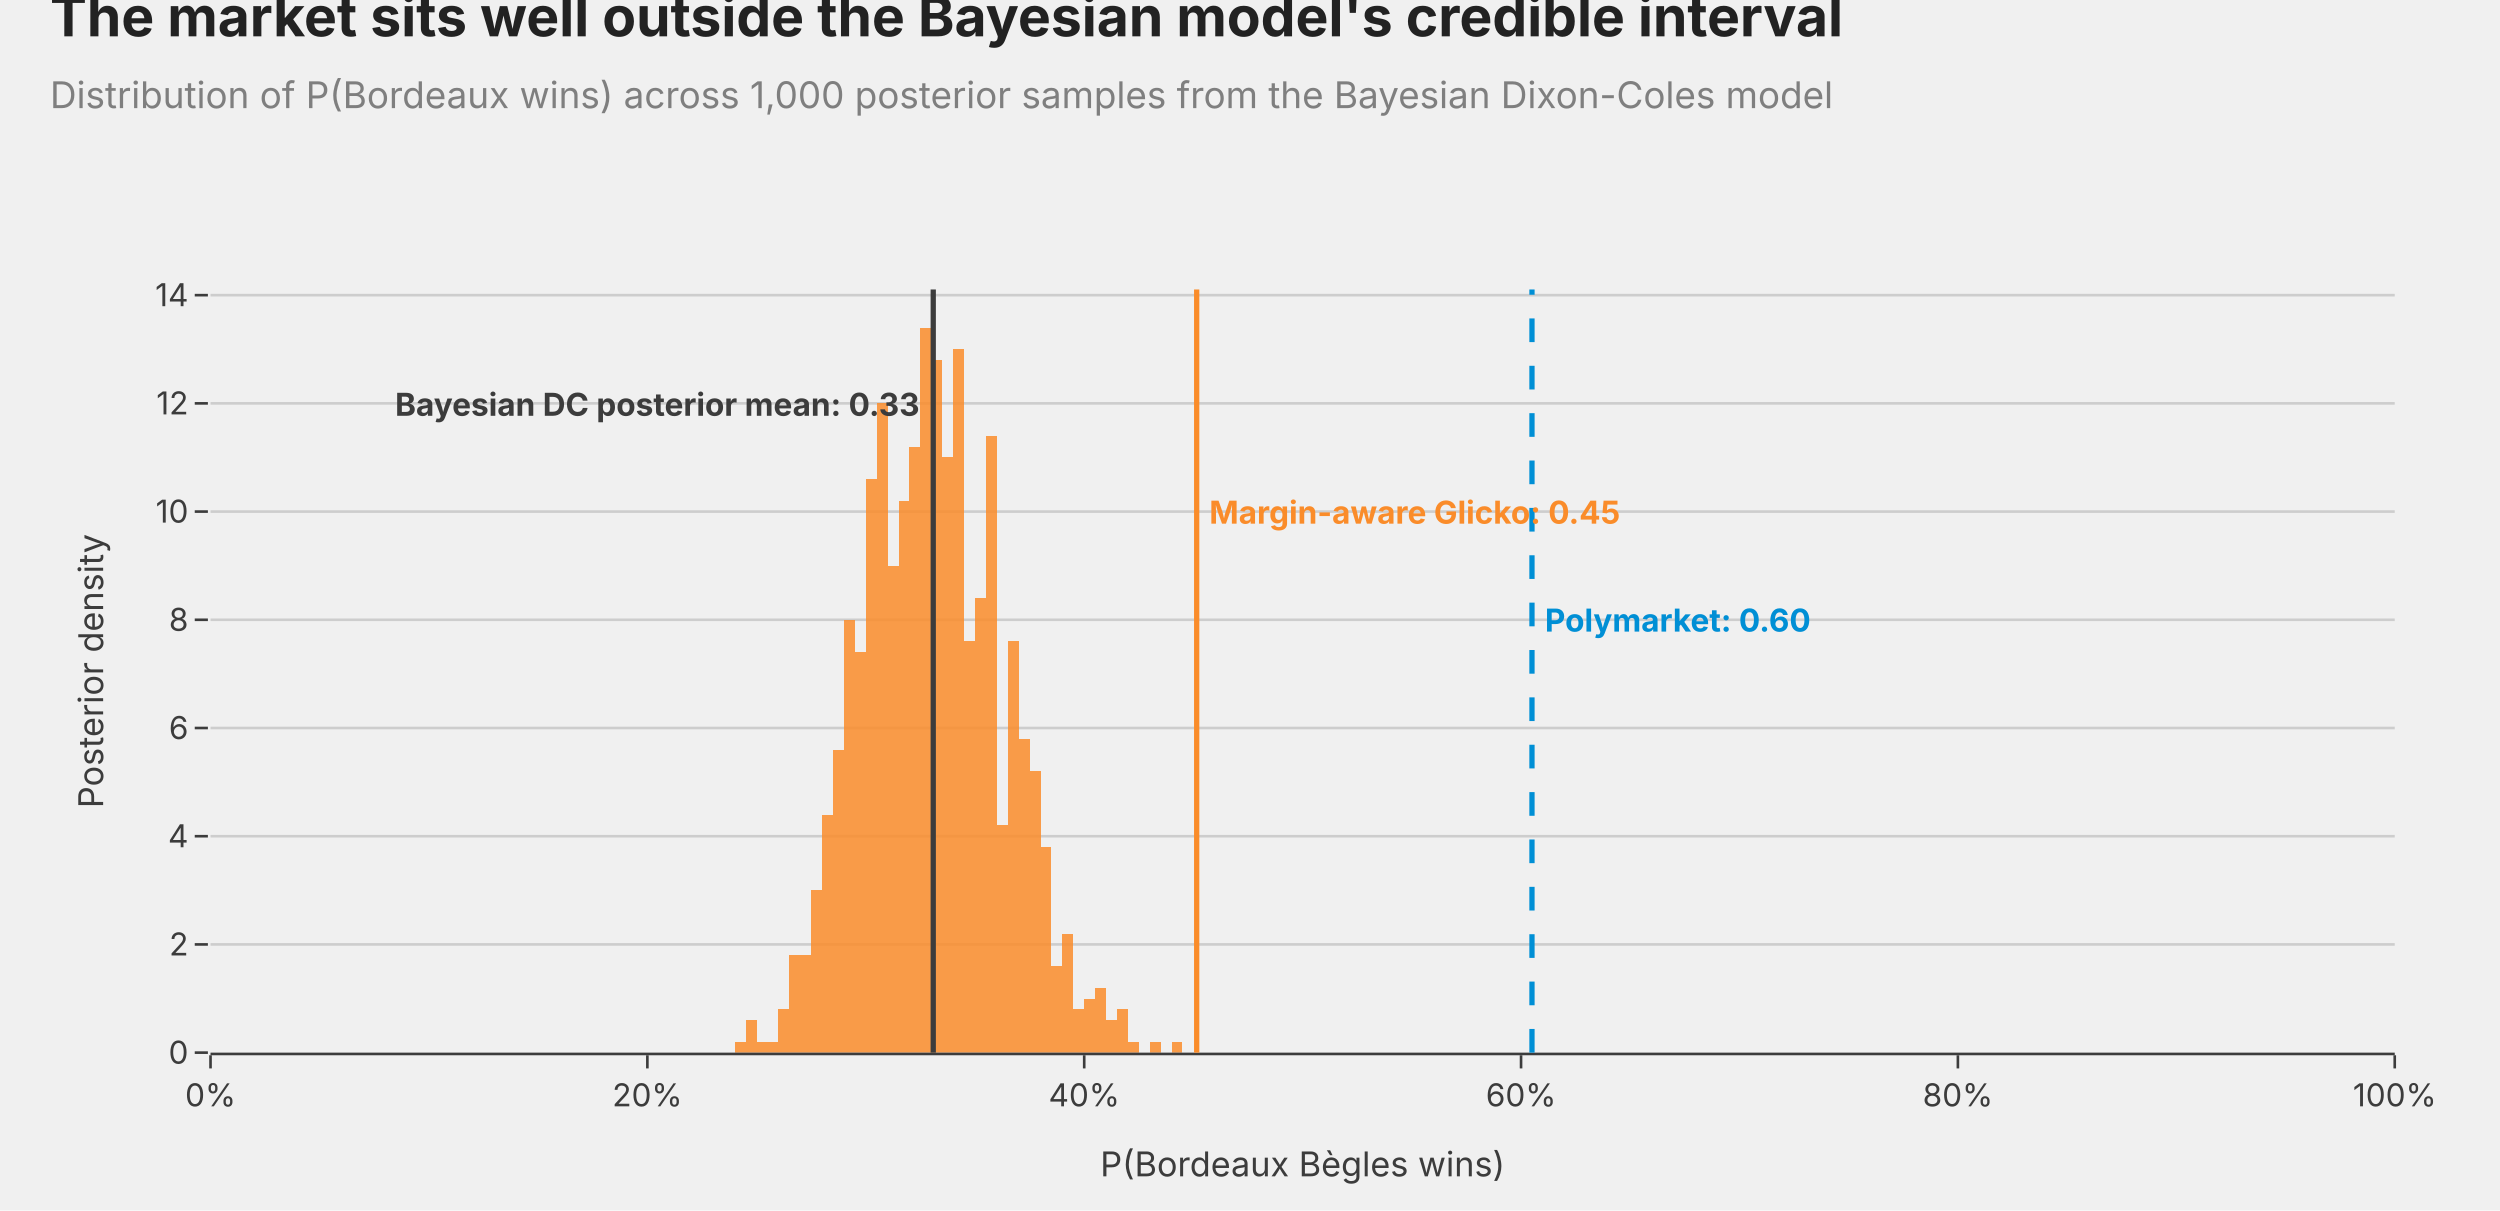
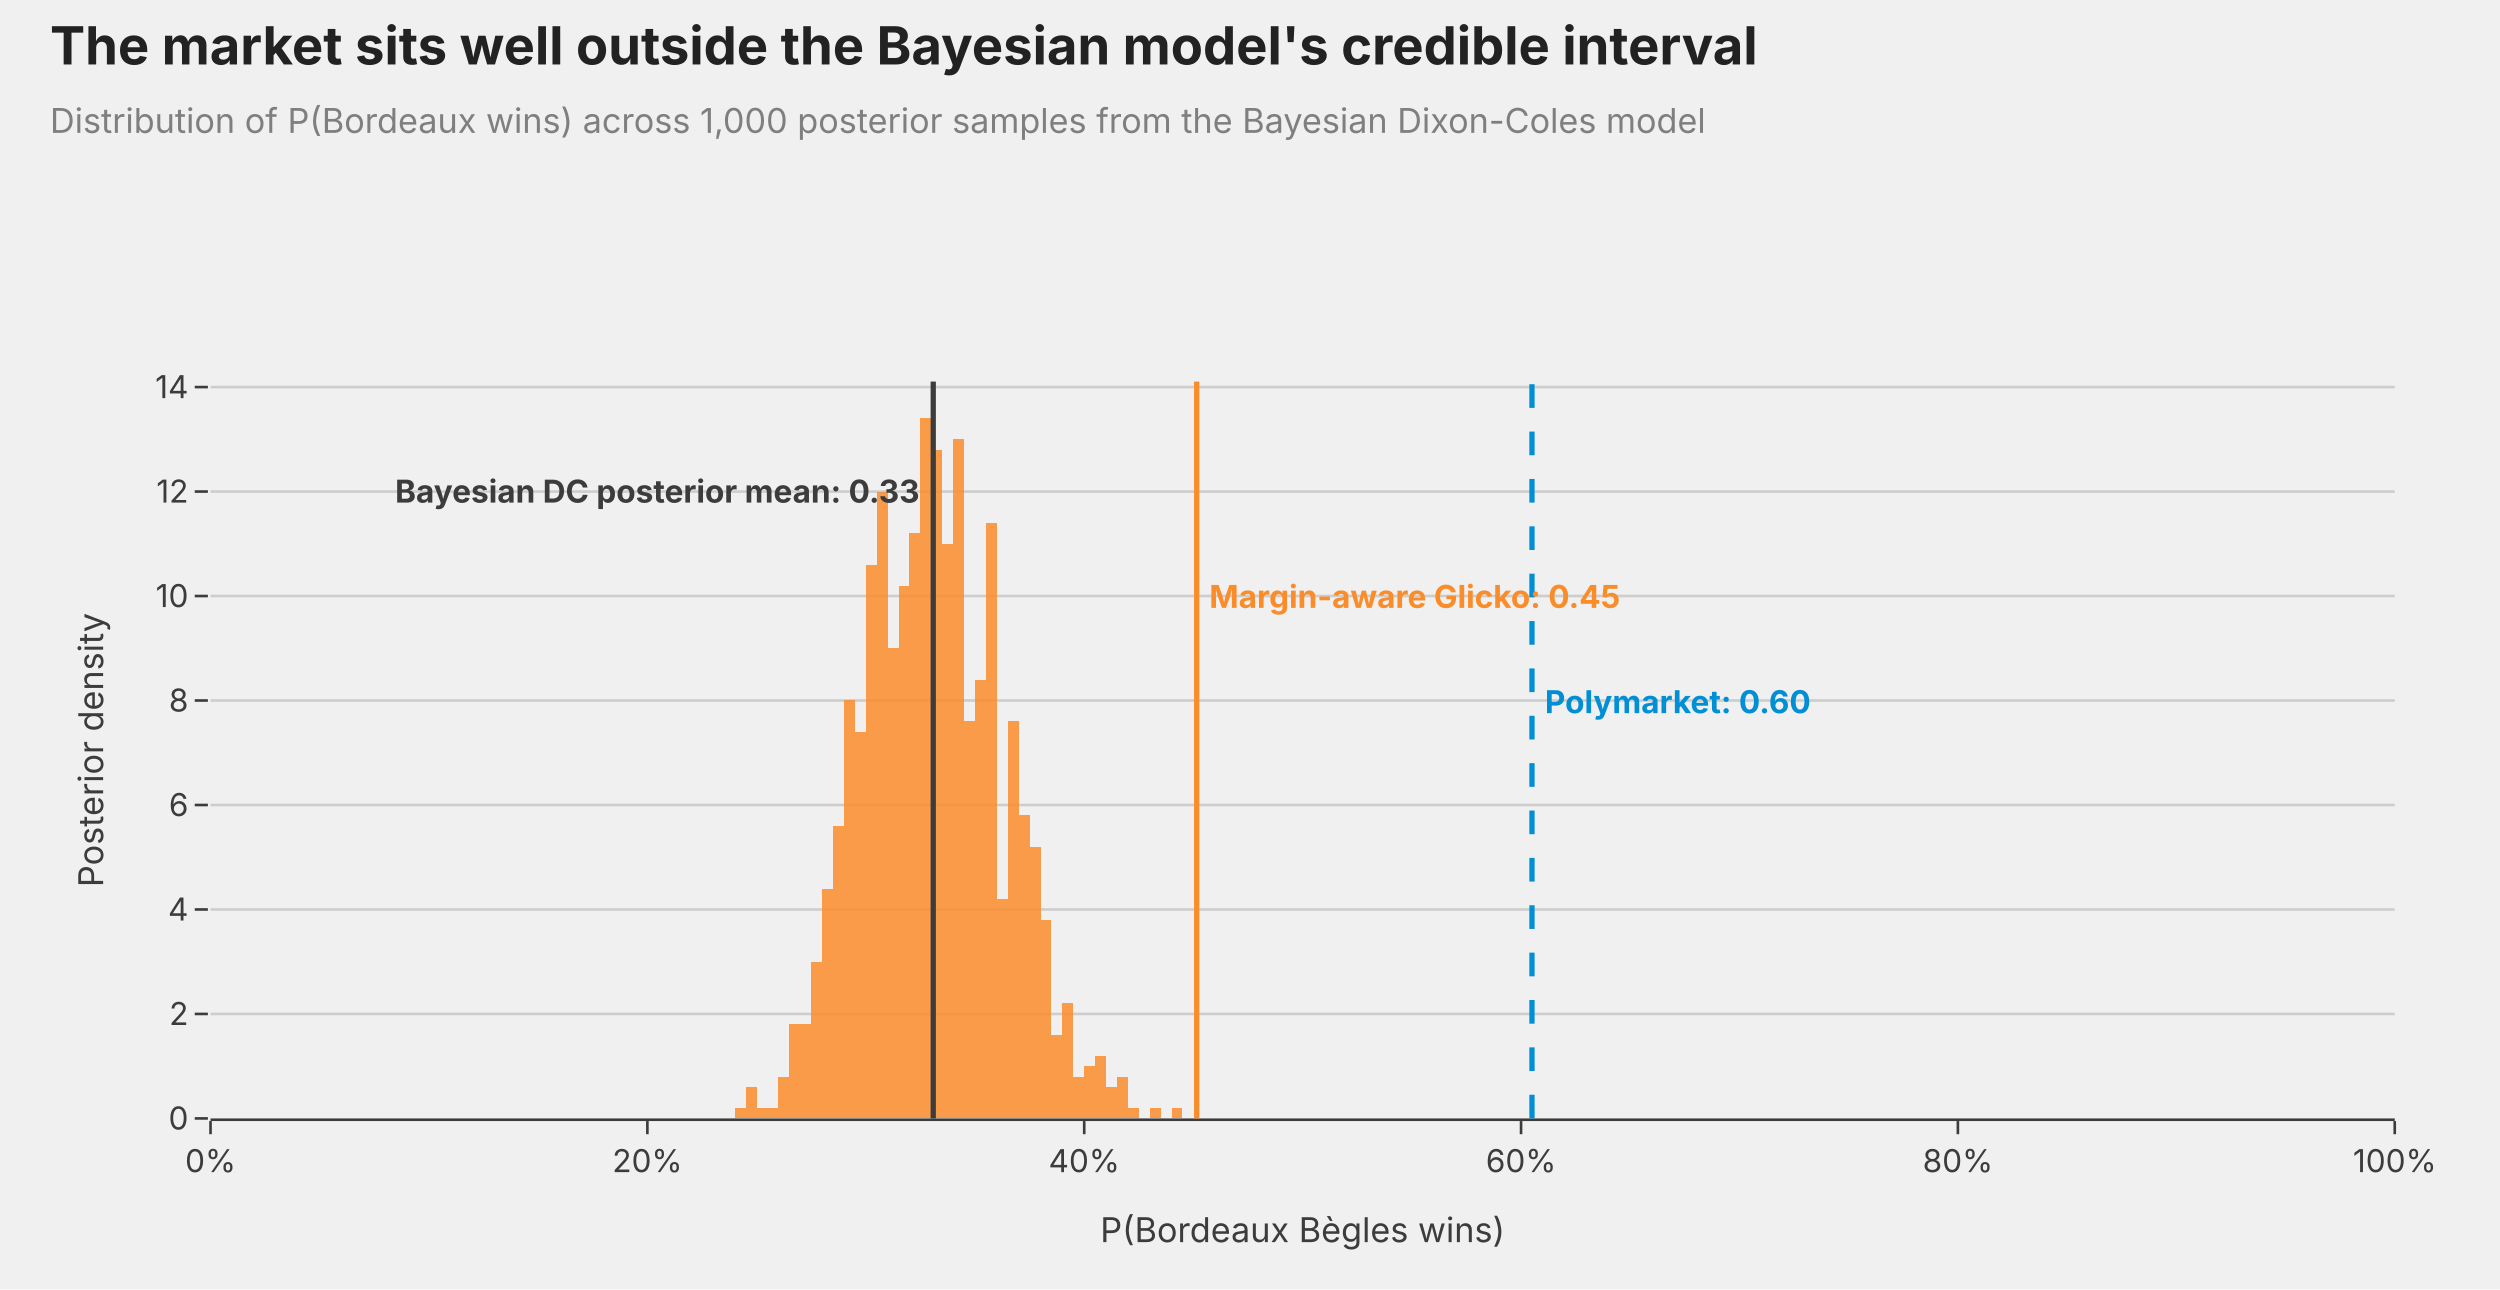
- <svg xmlns="http://www.w3.org/2000/svg" class="main-svg" width="950" height="460" style="" viewBox="0 0 950 460">
-   <rect x="0" y="0" width="950" height="460" style="fill: rgb(240, 240, 240); fill-opacity: 1;" />
-   <defs id="defs-f91f24">
+ <svg xmlns="http://www.w3.org/2000/svg" class="main-svg" width="950" height="490" style="" viewBox="0 0 950 490">
+   <rect x="0" y="0" width="950" height="490" style="fill: rgb(240, 240, 240); fill-opacity: 1;" />
+   <defs id="defs-956c49">
    <g class="clips">
-       <clipPath id="clipf91f24xyplot" class="plotclip">
-         <rect width="830" height="290" />
+       <clipPath id="clip956c49xyplot" class="plotclip">
+         <rect width="830" height="280" />
      </clipPath>
-       <clipPath class="axesclip" id="clipf91f24x">
-         <rect x="80" y="0" width="830" height="460" />
+       <clipPath class="axesclip" id="clip956c49x">
+         <rect x="80" y="0" width="830" height="490" />
      </clipPath>
-       <clipPath class="axesclip" id="clipf91f24y">
-         <rect x="0" y="110" width="950" height="290" />
+       <clipPath class="axesclip" id="clip956c49y">
+         <rect x="0" y="145" width="950" height="280" />
      </clipPath>
-       <clipPath class="axesclip" id="clipf91f24xy">
-         <rect x="80" y="110" width="830" height="290" />
+       <clipPath class="axesclip" id="clip956c49xy">
+         <rect x="80" y="145" width="830" height="280" />
      </clipPath>
    </g>
    <g class="gradients" />
    <g class="patterns" />
  </defs>
  <g class="bglayer" />
  <g class="layer-below">
    <g class="imagelayer" />
    <g class="shapelayer" />
  </g>
  <g class="cartesianlayer">
    <g class="subplot xy">
      <g class="layer-subplot">
        <g class="shapelayer" />
        <g class="imagelayer" />
      </g>
      <g class="minor-gridlayer">
        <g class="x" />
        <g class="y" />
      </g>
      <g class="gridlayer">
        <g class="x" />
        <g class="y">
-           <path class="ygrid crisp" transform="translate(0,358.88)" d="M80,0h830" style="stroke: rgb(205, 205, 205); stroke-opacity: 1; stroke-width: 1px;" />
-           <path class="ygrid crisp" transform="translate(0,317.76)" d="M80,0h830" style="stroke: rgb(205, 205, 205); stroke-opacity: 1; stroke-width: 1px;" />
-           <path class="ygrid crisp" transform="translate(0,276.64)" d="M80,0h830" style="stroke: rgb(205, 205, 205); stroke-opacity: 1; stroke-width: 1px;" />
-           <path class="ygrid crisp" transform="translate(0,235.52)" d="M80,0h830" style="stroke: rgb(205, 205, 205); stroke-opacity: 1; stroke-width: 1px;" />
-           <path class="ygrid crisp" transform="translate(0,194.4)" d="M80,0h830" style="stroke: rgb(205, 205, 205); stroke-opacity: 1; stroke-width: 1px;" />
-           <path class="ygrid crisp" transform="translate(0,153.28)" d="M80,0h830" style="stroke: rgb(205, 205, 205); stroke-opacity: 1; stroke-width: 1px;" />
-           <path class="ygrid crisp" transform="translate(0,112.16)" d="M80,0h830" style="stroke: rgb(205, 205, 205); stroke-opacity: 1; stroke-width: 1px;" />
+           <path class="ygrid crisp" transform="translate(0,385.3)" d="M80,0h830" style="stroke: rgb(205, 205, 205); stroke-opacity: 1; stroke-width: 1px;" />
+           <path class="ygrid crisp" transform="translate(0,345.6)" d="M80,0h830" style="stroke: rgb(205, 205, 205); stroke-opacity: 1; stroke-width: 1px;" />
+           <path class="ygrid crisp" transform="translate(0,305.9)" d="M80,0h830" style="stroke: rgb(205, 205, 205); stroke-opacity: 1; stroke-width: 1px;" />
+           <path class="ygrid crisp" transform="translate(0,266.19)" d="M80,0h830" style="stroke: rgb(205, 205, 205); stroke-opacity: 1; stroke-width: 1px;" />
+           <path class="ygrid crisp" transform="translate(0,226.49)" d="M80,0h830" style="stroke: rgb(205, 205, 205); stroke-opacity: 1; stroke-width: 1px;" />
+           <path class="ygrid crisp" transform="translate(0,186.79)" d="M80,0h830" style="stroke: rgb(205, 205, 205); stroke-opacity: 1; stroke-width: 1px;" />
+           <path class="ygrid crisp" transform="translate(0,147.09)" d="M80,0h830" style="stroke: rgb(205, 205, 205); stroke-opacity: 1; stroke-width: 1px;" />
        </g>
      </g>
      <g class="zerolinelayer" />
      <g class="layer-between">
        <g class="shapelayer" />
        <g class="imagelayer" />
      </g>
      <path class="xlines-below" />
      <path class="ylines-below" />
      <g class="overlines-below" />
      <g class="xaxislayer-below" />
      <g class="yaxislayer-below" />
      <g class="overaxes-below" />
      <g class="overplot">
-         <g class="xy" transform="translate(80,110)" clip-path="url(#clipf91f24xyplot)">
+         <g class="xy" transform="translate(80,145)" clip-path="url(#clip956c49xyplot)">
          <g class="barlayer mlayer">
            <g class="trace bars" shape-rendering="crispEdges" style="opacity: 0.85;">
              <g class="points">
                <g class="point">
-                   <path d="M199.2,290V285.89H203.35V290Z" style="vector-effect: none; opacity: 1; stroke-width: 0px; fill: rgb(250, 140, 42); fill-opacity: 1;" />
-                 </g>
-                 <g class="point">
-                   <path d="M203.35,290V277.66H207.5V290Z" style="vector-effect: none; opacity: 1; stroke-width: 0px; fill: rgb(250, 140, 42); fill-opacity: 1;" />
-                 </g>
-                 <g class="point">
-                   <path d="M207.5,290V285.89H211.65V290Z" style="vector-effect: none; opacity: 1; stroke-width: 0px; fill: rgb(250, 140, 42); fill-opacity: 1;" />
-                 </g>
-                 <g class="point">
-                   <path d="M211.65,290V285.89H215.8V290Z" style="vector-effect: none; opacity: 1; stroke-width: 0px; fill: rgb(250, 140, 42); fill-opacity: 1;" />
-                 </g>
-                 <g class="point">
-                   <path d="M215.8,290V273.55H219.95V290Z" style="vector-effect: none; opacity: 1; stroke-width: 0px; fill: rgb(250, 140, 42); fill-opacity: 1;" />
-                 </g>
-                 <g class="point">
-                   <path d="M219.95,290V252.99H224.1V290Z" style="vector-effect: none; opacity: 1; stroke-width: 0px; fill: rgb(250, 140, 42); fill-opacity: 1;" />
-                 </g>
-                 <g class="point">
-                   <path d="M224.1,290V252.99H228.25V290Z" style="vector-effect: none; opacity: 1; stroke-width: 0px; fill: rgb(250, 140, 42); fill-opacity: 1;" />
-                 </g>
-                 <g class="point">
-                   <path d="M228.25,290V228.32H232.4V290Z" style="vector-effect: none; opacity: 1; stroke-width: 0px; fill: rgb(250, 140, 42); fill-opacity: 1;" />
-                 </g>
-                 <g class="point">
-                   <path d="M232.4,290V199.54H236.55V290Z" style="vector-effect: none; opacity: 1; stroke-width: 0px; fill: rgb(250, 140, 42); fill-opacity: 1;" />
-                 </g>
-                 <g class="point">
-                   <path d="M236.55,290V174.87H240.7V290Z" style="vector-effect: none; opacity: 1; stroke-width: 0px; fill: rgb(250, 140, 42); fill-opacity: 1;" />
-                 </g>
-                 <g class="point">
-                   <path d="M240.7,290V125.52H244.85V290Z" style="vector-effect: none; opacity: 1; stroke-width: 0px; fill: rgb(250, 140, 42); fill-opacity: 1;" />
-                 </g>
-                 <g class="point">
-                   <path d="M244.85,290V137.86H249V290Z" style="vector-effect: none; opacity: 1; stroke-width: 0px; fill: rgb(250, 140, 42); fill-opacity: 1;" />
-                 </g>
-                 <g class="point">
-                   <path d="M249,290V72.07H253.15V290Z" style="vector-effect: none; opacity: 1; stroke-width: 0px; fill: rgb(250, 140, 42); fill-opacity: 1;" />
-                 </g>
-                 <g class="point">
-                   <path d="M253.15,290V43.28H257.3V290Z" style="vector-effect: none; opacity: 1; stroke-width: 0px; fill: rgb(250, 140, 42); fill-opacity: 1;" />
-                 </g>
-                 <g class="point">
-                   <path d="M257.3,290V104.96H261.45V290Z" style="vector-effect: none; opacity: 1; stroke-width: 0px; fill: rgb(250, 140, 42); fill-opacity: 1;" />
-                 </g>
-                 <g class="point">
-                   <path d="M261.45,290V80.29H265.6V290Z" style="vector-effect: none; opacity: 1; stroke-width: 0px; fill: rgb(250, 140, 42); fill-opacity: 1;" />
-                 </g>
-                 <g class="point">
-                   <path d="M265.6,290V59.73H269.75V290Z" style="vector-effect: none; opacity: 1; stroke-width: 0px; fill: rgb(250, 140, 42); fill-opacity: 1;" />
-                 </g>
-                 <g class="point">
-                   <path d="M269.75,290V14.5H273.9V290Z" style="vector-effect: none; opacity: 1; stroke-width: 0px; fill: rgb(250, 140, 42); fill-opacity: 1;" />
-                 </g>
-                 <g class="point">
-                   <path d="M273.9,290V26.84H278.05V290Z" style="vector-effect: none; opacity: 1; stroke-width: 0px; fill: rgb(250, 140, 42); fill-opacity: 1;" />
-                 </g>
-                 <g class="point">
-                   <path d="M278.05,290V63.84H282.2V290Z" style="vector-effect: none; opacity: 1; stroke-width: 0px; fill: rgb(250, 140, 42); fill-opacity: 1;" />
-                 </g>
-                 <g class="point">
-                   <path d="M282.2,290V22.72H286.35V290Z" style="vector-effect: none; opacity: 1; stroke-width: 0px; fill: rgb(250, 140, 42); fill-opacity: 1;" />
-                 </g>
-                 <g class="point">
-                   <path d="M286.35,290V133.75H290.5V290Z" style="vector-effect: none; opacity: 1; stroke-width: 0px; fill: rgb(250, 140, 42); fill-opacity: 1;" />
-                 </g>
-                 <g class="point">
-                   <path d="M290.5,290V117.3H294.65V290Z" style="vector-effect: none; opacity: 1; stroke-width: 0px; fill: rgb(250, 140, 42); fill-opacity: 1;" />
-                 </g>
-                 <g class="point">
-                   <path d="M294.65,290V55.62H298.8V290Z" style="vector-effect: none; opacity: 1; stroke-width: 0px; fill: rgb(250, 140, 42); fill-opacity: 1;" />
-                 </g>
-                 <g class="point">
-                   <path d="M298.8,290V203.65H302.95V290Z" style="vector-effect: none; opacity: 1; stroke-width: 0px; fill: rgb(250, 140, 42); fill-opacity: 1;" />
-                 </g>
-                 <g class="point">
-                   <path d="M302.95,290V133.75H307.1V290Z" style="vector-effect: none; opacity: 1; stroke-width: 0px; fill: rgb(250, 140, 42); fill-opacity: 1;" />
-                 </g>
-                 <g class="point">
-                   <path d="M307.1,290V170.75H311.25V290Z" style="vector-effect: none; opacity: 1; stroke-width: 0px; fill: rgb(250, 140, 42); fill-opacity: 1;" />
-                 </g>
-                 <g class="point">
-                   <path d="M311.25,290V183.09H315.4V290Z" style="vector-effect: none; opacity: 1; stroke-width: 0px; fill: rgb(250, 140, 42); fill-opacity: 1;" />
-                 </g>
-                 <g class="point">
-                   <path d="M315.4,290V211.87H319.55V290Z" style="vector-effect: none; opacity: 1; stroke-width: 0px; fill: rgb(250, 140, 42); fill-opacity: 1;" />
-                 </g>
-                 <g class="point">
-                   <path d="M319.55,290V257.1H323.7V290Z" style="vector-effect: none; opacity: 1; stroke-width: 0px; fill: rgb(250, 140, 42); fill-opacity: 1;" />
-                 </g>
-                 <g class="point">
-                   <path d="M323.7,290V244.77H327.85V290Z" style="vector-effect: none; opacity: 1; stroke-width: 0px; fill: rgb(250, 140, 42); fill-opacity: 1;" />
-                 </g>
-                 <g class="point">
-                   <path d="M327.85,290V273.55H332V290Z" style="vector-effect: none; opacity: 1; stroke-width: 0px; fill: rgb(250, 140, 42); fill-opacity: 1;" />
-                 </g>
-                 <g class="point">
-                   <path d="M332,290V269.44H336.15V290Z" style="vector-effect: none; opacity: 1; stroke-width: 0px; fill: rgb(250, 140, 42); fill-opacity: 1;" />
-                 </g>
-                 <g class="point">
-                   <path d="M336.15,290V265.33H340.3V290Z" style="vector-effect: none; opacity: 1; stroke-width: 0px; fill: rgb(250, 140, 42); fill-opacity: 1;" />
-                 </g>
-                 <g class="point">
-                   <path d="M340.3,290V277.66H344.45V290Z" style="vector-effect: none; opacity: 1; stroke-width: 0px; fill: rgb(250, 140, 42); fill-opacity: 1;" />
-                 </g>
-                 <g class="point">
-                   <path d="M344.45,290V273.55H348.6V290Z" style="vector-effect: none; opacity: 1; stroke-width: 0px; fill: rgb(250, 140, 42); fill-opacity: 1;" />
-                 </g>
-                 <g class="point">
-                   <path d="M348.6,290V285.89H352.75V290Z" style="vector-effect: none; opacity: 1; stroke-width: 0px; fill: rgb(250, 140, 42); fill-opacity: 1;" />
+                   <path d="M199.2,280V276.03H203.35V280Z" style="vector-effect: none; opacity: 1; stroke-width: 0px; fill: rgb(250, 140, 42); fill-opacity: 1;" />
+                 </g>
+                 <g class="point">
+                   <path d="M203.35,280V268.09H207.5V280Z" style="vector-effect: none; opacity: 1; stroke-width: 0px; fill: rgb(250, 140, 42); fill-opacity: 1;" />
+                 </g>
+                 <g class="point">
+                   <path d="M207.5,280V276.03H211.65V280Z" style="vector-effect: none; opacity: 1; stroke-width: 0px; fill: rgb(250, 140, 42); fill-opacity: 1;" />
+                 </g>
+                 <g class="point">
+                   <path d="M211.65,280V276.03H215.8V280Z" style="vector-effect: none; opacity: 1; stroke-width: 0px; fill: rgb(250, 140, 42); fill-opacity: 1;" />
+                 </g>
+                 <g class="point">
+                   <path d="M215.8,280V264.12H219.95V280Z" style="vector-effect: none; opacity: 1; stroke-width: 0px; fill: rgb(250, 140, 42); fill-opacity: 1;" />
+                 </g>
+                 <g class="point">
+                   <path d="M219.95,280V244.27H224.1V280Z" style="vector-effect: none; opacity: 1; stroke-width: 0px; fill: rgb(250, 140, 42); fill-opacity: 1;" />
+                 </g>
+                 <g class="point">
+                   <path d="M224.1,280V244.27H228.25V280Z" style="vector-effect: none; opacity: 1; stroke-width: 0px; fill: rgb(250, 140, 42); fill-opacity: 1;" />
+                 </g>
+                 <g class="point">
+                   <path d="M228.25,280V220.45H232.4V280Z" style="vector-effect: none; opacity: 1; stroke-width: 0px; fill: rgb(250, 140, 42); fill-opacity: 1;" />
+                 </g>
+                 <g class="point">
+                   <path d="M232.4,280V192.66H236.55V280Z" style="vector-effect: none; opacity: 1; stroke-width: 0px; fill: rgb(250, 140, 42); fill-opacity: 1;" />
+                 </g>
+                 <g class="point">
+                   <path d="M236.55,280V168.84H240.7V280Z" style="vector-effect: none; opacity: 1; stroke-width: 0px; fill: rgb(250, 140, 42); fill-opacity: 1;" />
+                 </g>
+                 <g class="point">
+                   <path d="M240.7,280V121.19H244.85V280Z" style="vector-effect: none; opacity: 1; stroke-width: 0px; fill: rgb(250, 140, 42); fill-opacity: 1;" />
+                 </g>
+                 <g class="point">
+                   <path d="M244.85,280V133.1H249V280Z" style="vector-effect: none; opacity: 1; stroke-width: 0px; fill: rgb(250, 140, 42); fill-opacity: 1;" />
+                 </g>
+                 <g class="point">
+                   <path d="M249,280V69.58H253.15V280Z" style="vector-effect: none; opacity: 1; stroke-width: 0px; fill: rgb(250, 140, 42); fill-opacity: 1;" />
+                 </g>
+                 <g class="point">
+                   <path d="M253.15,280V41.79H257.3V280Z" style="vector-effect: none; opacity: 1; stroke-width: 0px; fill: rgb(250, 140, 42); fill-opacity: 1;" />
+                 </g>
+                 <g class="point">
+                   <path d="M257.3,280V101.34H261.45V280Z" style="vector-effect: none; opacity: 1; stroke-width: 0px; fill: rgb(250, 140, 42); fill-opacity: 1;" />
+                 </g>
+                 <g class="point">
+                   <path d="M261.45,280V77.52H265.6V280Z" style="vector-effect: none; opacity: 1; stroke-width: 0px; fill: rgb(250, 140, 42); fill-opacity: 1;" />
+                 </g>
+                 <g class="point">
+                   <path d="M265.6,280V57.67H269.75V280Z" style="vector-effect: none; opacity: 1; stroke-width: 0px; fill: rgb(250, 140, 42); fill-opacity: 1;" />
+                 </g>
+                 <g class="point">
+                   <path d="M269.75,280V14H273.9V280Z" style="vector-effect: none; opacity: 1; stroke-width: 0px; fill: rgb(250, 140, 42); fill-opacity: 1;" />
+                 </g>
+                 <g class="point">
+                   <path d="M273.9,280V25.91H278.05V280Z" style="vector-effect: none; opacity: 1; stroke-width: 0px; fill: rgb(250, 140, 42); fill-opacity: 1;" />
+                 </g>
+                 <g class="point">
+                   <path d="M278.05,280V61.64H282.2V280Z" style="vector-effect: none; opacity: 1; stroke-width: 0px; fill: rgb(250, 140, 42); fill-opacity: 1;" />
+                 </g>
+                 <g class="point">
+                   <path d="M282.2,280V21.94H286.35V280Z" style="vector-effect: none; opacity: 1; stroke-width: 0px; fill: rgb(250, 140, 42); fill-opacity: 1;" />
+                 </g>
+                 <g class="point">
+                   <path d="M286.35,280V129.13H290.5V280Z" style="vector-effect: none; opacity: 1; stroke-width: 0px; fill: rgb(250, 140, 42); fill-opacity: 1;" />
+                 </g>
+                 <g class="point">
+                   <path d="M290.5,280V113.25H294.65V280Z" style="vector-effect: none; opacity: 1; stroke-width: 0px; fill: rgb(250, 140, 42); fill-opacity: 1;" />
+                 </g>
+                 <g class="point">
+                   <path d="M294.65,280V53.7H298.8V280Z" style="vector-effect: none; opacity: 1; stroke-width: 0px; fill: rgb(250, 140, 42); fill-opacity: 1;" />
+                 </g>
+                 <g class="point">
+                   <path d="M298.8,280V196.63H302.95V280Z" style="vector-effect: none; opacity: 1; stroke-width: 0px; fill: rgb(250, 140, 42); fill-opacity: 1;" />
+                 </g>
+                 <g class="point">
+                   <path d="M302.95,280V129.13H307.1V280Z" style="vector-effect: none; opacity: 1; stroke-width: 0px; fill: rgb(250, 140, 42); fill-opacity: 1;" />
+                 </g>
+                 <g class="point">
+                   <path d="M307.1,280V164.87H311.25V280Z" style="vector-effect: none; opacity: 1; stroke-width: 0px; fill: rgb(250, 140, 42); fill-opacity: 1;" />
+                 </g>
+                 <g class="point">
+                   <path d="M311.25,280V176.78H315.4V280Z" style="vector-effect: none; opacity: 1; stroke-width: 0px; fill: rgb(250, 140, 42); fill-opacity: 1;" />
+                 </g>
+                 <g class="point">
+                   <path d="M315.4,280V204.57H319.55V280Z" style="vector-effect: none; opacity: 1; stroke-width: 0px; fill: rgb(250, 140, 42); fill-opacity: 1;" />
+                 </g>
+                 <g class="point">
+                   <path d="M319.55,280V248.24H323.7V280Z" style="vector-effect: none; opacity: 1; stroke-width: 0px; fill: rgb(250, 140, 42); fill-opacity: 1;" />
+                 </g>
+                 <g class="point">
+                   <path d="M323.7,280V236.33H327.85V280Z" style="vector-effect: none; opacity: 1; stroke-width: 0px; fill: rgb(250, 140, 42); fill-opacity: 1;" />
+                 </g>
+                 <g class="point">
+                   <path d="M327.85,280V264.12H332V280Z" style="vector-effect: none; opacity: 1; stroke-width: 0px; fill: rgb(250, 140, 42); fill-opacity: 1;" />
+                 </g>
+                 <g class="point">
+                   <path d="M332,280V260.15H336.15V280Z" style="vector-effect: none; opacity: 1; stroke-width: 0px; fill: rgb(250, 140, 42); fill-opacity: 1;" />
+                 </g>
+                 <g class="point">
+                   <path d="M336.15,280V256.18H340.3V280Z" style="vector-effect: none; opacity: 1; stroke-width: 0px; fill: rgb(250, 140, 42); fill-opacity: 1;" />
+                 </g>
+                 <g class="point">
+                   <path d="M340.3,280V268.09H344.45V280Z" style="vector-effect: none; opacity: 1; stroke-width: 0px; fill: rgb(250, 140, 42); fill-opacity: 1;" />
+                 </g>
+                 <g class="point">
+                   <path d="M344.45,280V264.12H348.6V280Z" style="vector-effect: none; opacity: 1; stroke-width: 0px; fill: rgb(250, 140, 42); fill-opacity: 1;" />
+                 </g>
+                 <g class="point">
+                   <path d="M348.6,280V276.03H352.75V280Z" style="vector-effect: none; opacity: 1; stroke-width: 0px; fill: rgb(250, 140, 42); fill-opacity: 1;" />
                </g>
                <g class="point">
                  <path d="M0,0Z" style="vector-effect: none; opacity: 1; stroke-width: 0px; fill: rgb(250, 140, 42); fill-opacity: 1;" />
                </g>
                <g class="point">
-                   <path d="M356.9,290V285.89H361.05V290Z" style="vector-effect: none; opacity: 1; stroke-width: 0px; fill: rgb(250, 140, 42); fill-opacity: 1;" />
+                   <path d="M356.9,280V276.03H361.05V280Z" style="vector-effect: none; opacity: 1; stroke-width: 0px; fill: rgb(250, 140, 42); fill-opacity: 1;" />
                </g>
                <g class="point">
                  <path d="M0,0Z" style="vector-effect: none; opacity: 1; stroke-width: 0px; fill: rgb(250, 140, 42); fill-opacity: 1;" />
                </g>
                <g class="point">
-                   <path d="M365.2,290V285.89H369.35V290Z" style="vector-effect: none; opacity: 1; stroke-width: 0px; fill: rgb(250, 140, 42); fill-opacity: 1;" />
+                   <path d="M365.2,280V276.03H369.35V280Z" style="vector-effect: none; opacity: 1; stroke-width: 0px; fill: rgb(250, 140, 42); fill-opacity: 1;" />
                </g>
              </g>
            </g>
          </g>
        </g>
      </g>
      <g class="zerolinelayer-above" />
-       <path class="xlines-above crisp" d="M80,400.5H910" style="fill: none; stroke-width: 1px; stroke: rgb(60, 60, 60); stroke-opacity: 1;" />
+       <path class="xlines-above crisp" d="M80,425.5H910" style="fill: none; stroke-width: 1px; stroke: rgb(60, 60, 60); stroke-opacity: 1;" />
      <path class="ylines-above crisp" d="" style="fill: none; stroke-width: 1px; stroke: rgb(0, 0, 0); stroke-opacity: 0;" />
      <g class="overlines-above" />
      <g class="xaxislayer-above">
-         <path class="xtick ticks crisp" d="M0,401v5" transform="translate(80,0)" style="stroke: rgb(60, 60, 60); stroke-opacity: 1; stroke-width: 1px;" />
-         <path class="xtick ticks crisp" d="M0,401v5" transform="translate(246,0)" style="stroke: rgb(60, 60, 60); stroke-opacity: 1; stroke-width: 1px;" />
-         <path class="xtick ticks crisp" d="M0,401v5" transform="translate(412,0)" style="stroke: rgb(60, 60, 60); stroke-opacity: 1; stroke-width: 1px;" />
-         <path class="xtick ticks crisp" d="M0,401v5" transform="translate(578,0)" style="stroke: rgb(60, 60, 60); stroke-opacity: 1; stroke-width: 1px;" />
-         <path class="xtick ticks crisp" d="M0,401v5" transform="translate(744,0)" style="stroke: rgb(60, 60, 60); stroke-opacity: 1; stroke-width: 1px;" />
-         <path class="xtick ticks crisp" d="M0,401v5" transform="translate(910,0)" style="stroke: rgb(60, 60, 60); stroke-opacity: 1; stroke-width: 1px;" />
-         <g class="xtick">
-           <text text-anchor="middle" x="0" y="420.4" transform="translate(80,0)" style="font-family: Inter, 'Helvetica Neue', Arial, sans-serif; font-size: 12px; fill: rgb(60, 60, 60); fill-opacity: 1; white-space: pre;">0%</text>
-         </g>
-         <g class="xtick">
-           <text text-anchor="middle" x="0" y="420.4" style="font-family: Inter, 'Helvetica Neue', Arial, sans-serif; font-size: 12px; fill: rgb(60, 60, 60); fill-opacity: 1; white-space: pre;" transform="translate(246,0)">20%</text>
-         </g>
-         <g class="xtick">
-           <text text-anchor="middle" x="0" y="420.4" style="font-family: Inter, 'Helvetica Neue', Arial, sans-serif; font-size: 12px; fill: rgb(60, 60, 60); fill-opacity: 1; white-space: pre;" transform="translate(412,0)">40%</text>
-         </g>
-         <g class="xtick">
-           <text text-anchor="middle" x="0" y="420.4" style="font-family: Inter, 'Helvetica Neue', Arial, sans-serif; font-size: 12px; fill: rgb(60, 60, 60); fill-opacity: 1; white-space: pre;" transform="translate(578,0)">60%</text>
-         </g>
-         <g class="xtick">
-           <text text-anchor="middle" x="0" y="420.4" style="font-family: Inter, 'Helvetica Neue', Arial, sans-serif; font-size: 12px; fill: rgb(60, 60, 60); fill-opacity: 1; white-space: pre;" transform="translate(744,0)">80%</text>
-         </g>
-         <g class="xtick">
-           <text text-anchor="middle" x="0" y="420.4" style="font-family: Inter, 'Helvetica Neue', Arial, sans-serif; font-size: 12px; fill: rgb(60, 60, 60); fill-opacity: 1; white-space: pre;" transform="translate(910,0)">100%</text>
+         <path class="xtick ticks crisp" d="M0,426v5" transform="translate(80,0)" style="stroke: rgb(60, 60, 60); stroke-opacity: 1; stroke-width: 1px;" />
+         <path class="xtick ticks crisp" d="M0,426v5" transform="translate(246,0)" style="stroke: rgb(60, 60, 60); stroke-opacity: 1; stroke-width: 1px;" />
+         <path class="xtick ticks crisp" d="M0,426v5" transform="translate(412,0)" style="stroke: rgb(60, 60, 60); stroke-opacity: 1; stroke-width: 1px;" />
+         <path class="xtick ticks crisp" d="M0,426v5" transform="translate(578,0)" style="stroke: rgb(60, 60, 60); stroke-opacity: 1; stroke-width: 1px;" />
+         <path class="xtick ticks crisp" d="M0,426v5" transform="translate(744,0)" style="stroke: rgb(60, 60, 60); stroke-opacity: 1; stroke-width: 1px;" />
+         <path class="xtick ticks crisp" d="M0,426v5" transform="translate(910,0)" style="stroke: rgb(60, 60, 60); stroke-opacity: 1; stroke-width: 1px;" />
+         <g class="xtick">
+           <text text-anchor="middle" x="0" y="445.4" transform="translate(80,0)" style="font-family: Inter, 'Helvetica Neue', Arial, sans-serif; font-size: 12px; fill: rgb(60, 60, 60); fill-opacity: 1; white-space: pre;">0%</text>
+         </g>
+         <g class="xtick">
+           <text text-anchor="middle" x="0" y="445.4" style="font-family: Inter, 'Helvetica Neue', Arial, sans-serif; font-size: 12px; fill: rgb(60, 60, 60); fill-opacity: 1; white-space: pre;" transform="translate(246,0)">20%</text>
+         </g>
+         <g class="xtick">
+           <text text-anchor="middle" x="0" y="445.4" style="font-family: Inter, 'Helvetica Neue', Arial, sans-serif; font-size: 12px; fill: rgb(60, 60, 60); fill-opacity: 1; white-space: pre;" transform="translate(412,0)">40%</text>
+         </g>
+         <g class="xtick">
+           <text text-anchor="middle" x="0" y="445.4" style="font-family: Inter, 'Helvetica Neue', Arial, sans-serif; font-size: 12px; fill: rgb(60, 60, 60); fill-opacity: 1; white-space: pre;" transform="translate(578,0)">60%</text>
+         </g>
+         <g class="xtick">
+           <text text-anchor="middle" x="0" y="445.4" style="font-family: Inter, 'Helvetica Neue', Arial, sans-serif; font-size: 12px; fill: rgb(60, 60, 60); fill-opacity: 1; white-space: pre;" transform="translate(744,0)">80%</text>
+         </g>
+         <g class="xtick">
+           <text text-anchor="middle" x="0" y="445.4" style="font-family: Inter, 'Helvetica Neue', Arial, sans-serif; font-size: 12px; fill: rgb(60, 60, 60); fill-opacity: 1; white-space: pre;" transform="translate(910,0)">100%</text>
        </g>
      </g>
      <g class="yaxislayer-above">
-         <path class="ytick ticks crisp" d="M79,0h-5" transform="translate(0,400)" style="stroke: rgb(60, 60, 60); stroke-opacity: 1; stroke-width: 1px;" />
-         <path class="ytick ticks crisp" d="M79,0h-5" transform="translate(0,358.88)" style="stroke: rgb(60, 60, 60); stroke-opacity: 1; stroke-width: 1px;" />
-         <path class="ytick ticks crisp" d="M79,0h-5" transform="translate(0,317.76)" style="stroke: rgb(60, 60, 60); stroke-opacity: 1; stroke-width: 1px;" />
-         <path class="ytick ticks crisp" d="M79,0h-5" transform="translate(0,276.64)" style="stroke: rgb(60, 60, 60); stroke-opacity: 1; stroke-width: 1px;" />
-         <path class="ytick ticks crisp" d="M79,0h-5" transform="translate(0,235.52)" style="stroke: rgb(60, 60, 60); stroke-opacity: 1; stroke-width: 1px;" />
-         <path class="ytick ticks crisp" d="M79,0h-5" transform="translate(0,194.4)" style="stroke: rgb(60, 60, 60); stroke-opacity: 1; stroke-width: 1px;" />
-         <path class="ytick ticks crisp" d="M79,0h-5" transform="translate(0,153.28)" style="stroke: rgb(60, 60, 60); stroke-opacity: 1; stroke-width: 1px;" />
-         <path class="ytick ticks crisp" d="M79,0h-5" transform="translate(0,112.16)" style="stroke: rgb(60, 60, 60); stroke-opacity: 1; stroke-width: 1px;" />
-         <g class="ytick">
-           <text text-anchor="end" x="71.6" y="4.2" transform="translate(0,400)" style="font-family: Inter, 'Helvetica Neue', Arial, sans-serif; font-size: 12px; fill: rgb(60, 60, 60); fill-opacity: 1; white-space: pre;">0</text>
-         </g>
-         <g class="ytick">
-           <text text-anchor="end" x="71.6" y="4.2" style="font-family: Inter, 'Helvetica Neue', Arial, sans-serif; font-size: 12px; fill: rgb(60, 60, 60); fill-opacity: 1; white-space: pre;" transform="translate(0,358.88)">2</text>
-         </g>
-         <g class="ytick">
-           <text text-anchor="end" x="71.6" y="4.2" style="font-family: Inter, 'Helvetica Neue', Arial, sans-serif; font-size: 12px; fill: rgb(60, 60, 60); fill-opacity: 1; white-space: pre;" transform="translate(0,317.76)">4</text>
-         </g>
-         <g class="ytick">
-           <text text-anchor="end" x="71.6" y="4.2" style="font-family: Inter, 'Helvetica Neue', Arial, sans-serif; font-size: 12px; fill: rgb(60, 60, 60); fill-opacity: 1; white-space: pre;" transform="translate(0,276.64)">6</text>
-         </g>
-         <g class="ytick">
-           <text text-anchor="end" x="71.6" y="4.2" style="font-family: Inter, 'Helvetica Neue', Arial, sans-serif; font-size: 12px; fill: rgb(60, 60, 60); fill-opacity: 1; white-space: pre;" transform="translate(0,235.52)">8</text>
-         </g>
-         <g class="ytick">
-           <text text-anchor="end" x="71.6" y="4.2" style="font-family: Inter, 'Helvetica Neue', Arial, sans-serif; font-size: 12px; fill: rgb(60, 60, 60); fill-opacity: 1; white-space: pre;" transform="translate(0,194.4)">10</text>
-         </g>
-         <g class="ytick">
-           <text text-anchor="end" x="71.6" y="4.2" style="font-family: Inter, 'Helvetica Neue', Arial, sans-serif; font-size: 12px; fill: rgb(60, 60, 60); fill-opacity: 1; white-space: pre;" transform="translate(0,153.28)">12</text>
-         </g>
-         <g class="ytick">
-           <text text-anchor="end" x="71.6" y="4.2" style="font-family: Inter, 'Helvetica Neue', Arial, sans-serif; font-size: 12px; fill: rgb(60, 60, 60); fill-opacity: 1; white-space: pre;" transform="translate(0,112.16)">14</text>
+         <path class="ytick ticks crisp" d="M79,0h-5" transform="translate(0,425)" style="stroke: rgb(60, 60, 60); stroke-opacity: 1; stroke-width: 1px;" />
+         <path class="ytick ticks crisp" d="M79,0h-5" transform="translate(0,385.3)" style="stroke: rgb(60, 60, 60); stroke-opacity: 1; stroke-width: 1px;" />
+         <path class="ytick ticks crisp" d="M79,0h-5" transform="translate(0,345.6)" style="stroke: rgb(60, 60, 60); stroke-opacity: 1; stroke-width: 1px;" />
+         <path class="ytick ticks crisp" d="M79,0h-5" transform="translate(0,305.9)" style="stroke: rgb(60, 60, 60); stroke-opacity: 1; stroke-width: 1px;" />
+         <path class="ytick ticks crisp" d="M79,0h-5" transform="translate(0,266.19)" style="stroke: rgb(60, 60, 60); stroke-opacity: 1; stroke-width: 1px;" />
+         <path class="ytick ticks crisp" d="M79,0h-5" transform="translate(0,226.49)" style="stroke: rgb(60, 60, 60); stroke-opacity: 1; stroke-width: 1px;" />
+         <path class="ytick ticks crisp" d="M79,0h-5" transform="translate(0,186.79)" style="stroke: rgb(60, 60, 60); stroke-opacity: 1; stroke-width: 1px;" />
+         <path class="ytick ticks crisp" d="M79,0h-5" transform="translate(0,147.09)" style="stroke: rgb(60, 60, 60); stroke-opacity: 1; stroke-width: 1px;" />
+         <g class="ytick">
+           <text text-anchor="end" x="71.6" y="4.2" transform="translate(0,425)" style="font-family: Inter, 'Helvetica Neue', Arial, sans-serif; font-size: 12px; fill: rgb(60, 60, 60); fill-opacity: 1; white-space: pre;">0</text>
+         </g>
+         <g class="ytick">
+           <text text-anchor="end" x="71.6" y="4.2" style="font-family: Inter, 'Helvetica Neue', Arial, sans-serif; font-size: 12px; fill: rgb(60, 60, 60); fill-opacity: 1; white-space: pre;" transform="translate(0,385.3)">2</text>
+         </g>
+         <g class="ytick">
+           <text text-anchor="end" x="71.6" y="4.2" style="font-family: Inter, 'Helvetica Neue', Arial, sans-serif; font-size: 12px; fill: rgb(60, 60, 60); fill-opacity: 1; white-space: pre;" transform="translate(0,345.6)">4</text>
+         </g>
+         <g class="ytick">
+           <text text-anchor="end" x="71.6" y="4.2" style="font-family: Inter, 'Helvetica Neue', Arial, sans-serif; font-size: 12px; fill: rgb(60, 60, 60); fill-opacity: 1; white-space: pre;" transform="translate(0,305.9)">6</text>
+         </g>
+         <g class="ytick">
+           <text text-anchor="end" x="71.6" y="4.2" style="font-family: Inter, 'Helvetica Neue', Arial, sans-serif; font-size: 12px; fill: rgb(60, 60, 60); fill-opacity: 1; white-space: pre;" transform="translate(0,266.19)">8</text>
+         </g>
+         <g class="ytick">
+           <text text-anchor="end" x="71.6" y="4.2" style="font-family: Inter, 'Helvetica Neue', Arial, sans-serif; font-size: 12px; fill: rgb(60, 60, 60); fill-opacity: 1; white-space: pre;" transform="translate(0,226.49)">10</text>
+         </g>
+         <g class="ytick">
+           <text text-anchor="end" x="71.6" y="4.2" style="font-family: Inter, 'Helvetica Neue', Arial, sans-serif; font-size: 12px; fill: rgb(60, 60, 60); fill-opacity: 1; white-space: pre;" transform="translate(0,186.79)">12</text>
+         </g>
+         <g class="ytick">
+           <text text-anchor="end" x="71.6" y="4.2" style="font-family: Inter, 'Helvetica Neue', Arial, sans-serif; font-size: 12px; fill: rgb(60, 60, 60); fill-opacity: 1; white-space: pre;" transform="translate(0,147.09)">14</text>
        </g>
      </g>
      <g class="overaxes-above" />
    </g>
  </g>
  <g class="polarlayer" />
  <g class="smithlayer" />
  <g class="ternarylayer" />
  <g class="geolayer" />
  <g class="funnelarealayer" />
  <g class="pielayer" />
  <g class="iciclelayer" />
  <g class="treemaplayer" />
  <g class="sunburstlayer" />
  <g class="glimages" />
-   <defs id="topdefs-f91f24">
+   <defs id="topdefs-956c49">
    <g class="clips" />
  </defs>
  <g class="layer-above">
    <g class="imagelayer" />
    <g class="shapelayer">
-       <g class="shape-group" data-index="0" clip-path="url(#clipf91f24x)">
-         <path data-index="0" fill-rule="evenodd" d="M354.63,400L354.63,110" style="opacity: 1; stroke: rgb(60, 60, 60); stroke-opacity: 1; fill: rgb(0, 0, 0); fill-opacity: 0; stroke-width: 2px;" />
-       </g>
-       <g class="shape-group" data-index="1" clip-path="url(#clipf91f24x)">
-         <path data-index="1" fill-rule="evenodd" d="M454.74,400L454.74,110" style="opacity: 1; stroke: rgb(250, 140, 42); stroke-opacity: 1; fill: rgb(0, 0, 0); fill-opacity: 0; stroke-width: 2px;" />
-       </g>
-       <g class="shape-group" data-index="2" clip-path="url(#clipf91f24x)">
-         <path data-index="2" fill-rule="evenodd" d="M582.15,400L582.15,110" style="opacity: 1; stroke: rgb(0, 143, 213); stroke-opacity: 1; fill: rgb(0, 0, 0); fill-opacity: 0; stroke-dasharray: 9px, 9px; stroke-width: 2px;" />
+       <g class="shape-group" data-index="0" clip-path="url(#clip956c49x)">
+         <path data-index="0" fill-rule="evenodd" d="M354.63,425L354.63,145" style="opacity: 1; stroke: rgb(60, 60, 60); stroke-opacity: 1; fill: rgb(0, 0, 0); fill-opacity: 0; stroke-width: 2px;" />
+       </g>
+       <g class="shape-group" data-index="1" clip-path="url(#clip956c49x)">
+         <path data-index="1" fill-rule="evenodd" d="M454.74,425L454.74,145" style="opacity: 1; stroke: rgb(250, 140, 42); stroke-opacity: 1; fill: rgb(0, 0, 0); fill-opacity: 0; stroke-width: 2px;" />
+       </g>
+       <g class="shape-group" data-index="2" clip-path="url(#clip956c49x)">
+         <path data-index="2" fill-rule="evenodd" d="M582.15,425L582.15,145" style="opacity: 1; stroke: rgb(0, 143, 213); stroke-opacity: 1; fill: rgb(0, 0, 0); fill-opacity: 0; stroke-dasharray: 9px, 9px; stroke-width: 2px;" />
      </g>
    </g>
  </g>
  <g class="infolayer">
    <g class="g-gtitle">
-       <text class="gtitle" x="19" y="13.8" text-anchor="start" dy="0.7em" style="opacity: 1; font-family: Inter, 'Helvetica Neue', Arial, sans-serif; font-size: 21px; fill: rgb(34, 34, 34); fill-opacity: 1; white-space: pre;">
-         <tspan class="line" dy="0em" x="19" y="13.8">
+       <text class="gtitle" x="19" y="24.5" text-anchor="start" dy="0.7em" style="opacity: 1; font-family: Inter, 'Helvetica Neue', Arial, sans-serif; font-size: 20px; fill: rgb(34, 34, 34); fill-opacity: 1; white-space: pre;">
+         <tspan class="line" dy="0em" x="19" y="24.5">
          <tspan style="font-weight:bold">The market sits well outside the Bayesian model's credible interval</tspan>
        </tspan>
-         <tspan class="line" dy="1.3em" x="19" y="13.8">
-           <tspan style="font-size:14px; fill:#7F7F7F">Distribution of P(Bordeaux wins) across 1,000 posterior samples from the Bayesian Dixon-Coles model</tspan>
+         <tspan class="line" dy="1.3em" x="19" y="24.5">
+           <tspan style="font-size:13px; fill:#7F7F7F">Distribution of P(Bordeaux wins) across 1,000 posterior samples from the Bayesian Dixon-Coles model</tspan>
        </tspan>
      </text>
    </g>
    <g class="g-xtitle">
-       <text class="xtitle" x="495" y="447" text-anchor="middle" style="opacity: 1; font-family: Inter, 'Helvetica Neue', Arial, sans-serif; font-size: 13px; fill: rgb(60, 60, 60); fill-opacity: 1; white-space: pre;">P(Bordeaux Bègles wins)</text>
+       <text class="xtitle" x="495" y="472" text-anchor="middle" style="opacity: 1; font-family: Inter, 'Helvetica Neue', Arial, sans-serif; font-size: 13px; fill: rgb(60, 60, 60); fill-opacity: 1; white-space: pre;">P(Bordeaux Bègles wins)</text>
    </g>
    <g class="g-ytitle">
-       <text class="ytitle" transform="rotate(-90,39.19023,255)" x="39.19" y="255" text-anchor="middle" style="opacity: 1; font-family: Inter, 'Helvetica Neue', Arial, sans-serif; font-size: 13px; fill: rgb(60, 60, 60); fill-opacity: 1; white-space: pre;">Posterior density</text>
+       <text class="ytitle" transform="rotate(-90,39.19023,285)" x="39.19" y="285" text-anchor="middle" style="opacity: 1; font-family: Inter, 'Helvetica Neue', Arial, sans-serif; font-size: 13px; fill: rgb(60, 60, 60); fill-opacity: 1; white-space: pre;">Posterior density</text>
    </g>
    <g class="annotation" data-index="0" style="opacity: 1;">
-       <g class="annotation-text-g" transform="rotate(0,249.63,153.28)">
-         <g class="cursor-pointer" transform="translate(151,144)">
+       <g class="annotation-text-g" transform="rotate(0,249.63,186.79)">
+         <g class="cursor-pointer" transform="translate(151,177)">
          <rect class="bg" x="0.5" y="0.5" width="197" height="18" style="stroke-width: 1px; stroke: rgb(0, 0, 0); stroke-opacity: 0; fill: rgb(0, 0, 0); fill-opacity: 0;" />
          <text class="annotation-text" text-anchor="middle" x="98.781" y="14" style="font-family: Inter, 'Helvetica Neue', Arial, sans-serif; font-size: 12px; fill: rgb(60, 60, 60); fill-opacity: 1; white-space: pre;">
            <tspan style="font-weight:bold">Bayesian DC posterior mean: 0.33</tspan>
          </text>
        </g>
      </g>
    </g>
    <g class="annotation" data-index="1" style="opacity: 1;">
-       <g class="annotation-text-g" transform="rotate(0,537.24,194.4)">
-         <g class="cursor-pointer" transform="translate(461,185)">
+       <g class="annotation-text-g" transform="rotate(0,537.24,226.49)">
+         <g class="cursor-pointer" transform="translate(461,217)">
          <rect class="bg" x="0.5" y="0.5" width="152" height="18" style="stroke-width: 1px; stroke: rgb(0, 0, 0); stroke-opacity: 0; fill: rgb(0, 0, 0); fill-opacity: 0;" />
          <text class="annotation-text" text-anchor="middle" x="76.594" y="14" style="font-family: Inter, 'Helvetica Neue', Arial, sans-serif; font-size: 12px; fill: rgb(250, 140, 42); fill-opacity: 1; white-space: pre;">
            <tspan style="font-weight:bold">Margin-aware Glicko: 0.45</tspan>
          </text>
        </g>
      </g>
    </g>
    <g class="annotation" data-index="2" style="opacity: 1;">
-       <g class="annotation-text-g" transform="rotate(0,637.65,235.52)">
-         <g class="cursor-pointer" transform="translate(588,226)">
+       <g class="annotation-text-g" transform="rotate(0,637.65,266.19)">
+         <g class="cursor-pointer" transform="translate(588,257)">
          <rect class="bg" x="0.5" y="0.5" width="98" height="18" style="stroke-width: 1px; stroke: rgb(0, 0, 0); stroke-opacity: 0; fill: rgb(0, 0, 0); fill-opacity: 0;" />
          <text class="annotation-text" text-anchor="middle" x="49.562" y="14" style="font-family: Inter, 'Helvetica Neue', Arial, sans-serif; font-size: 12px; fill: rgb(0, 143, 213); fill-opacity: 1; white-space: pre;">
            <tspan style="font-weight:bold">Polymarket: 0.60</tspan>
          </text>
        </g>
      </g>
    </g>
  </g>
</svg>
